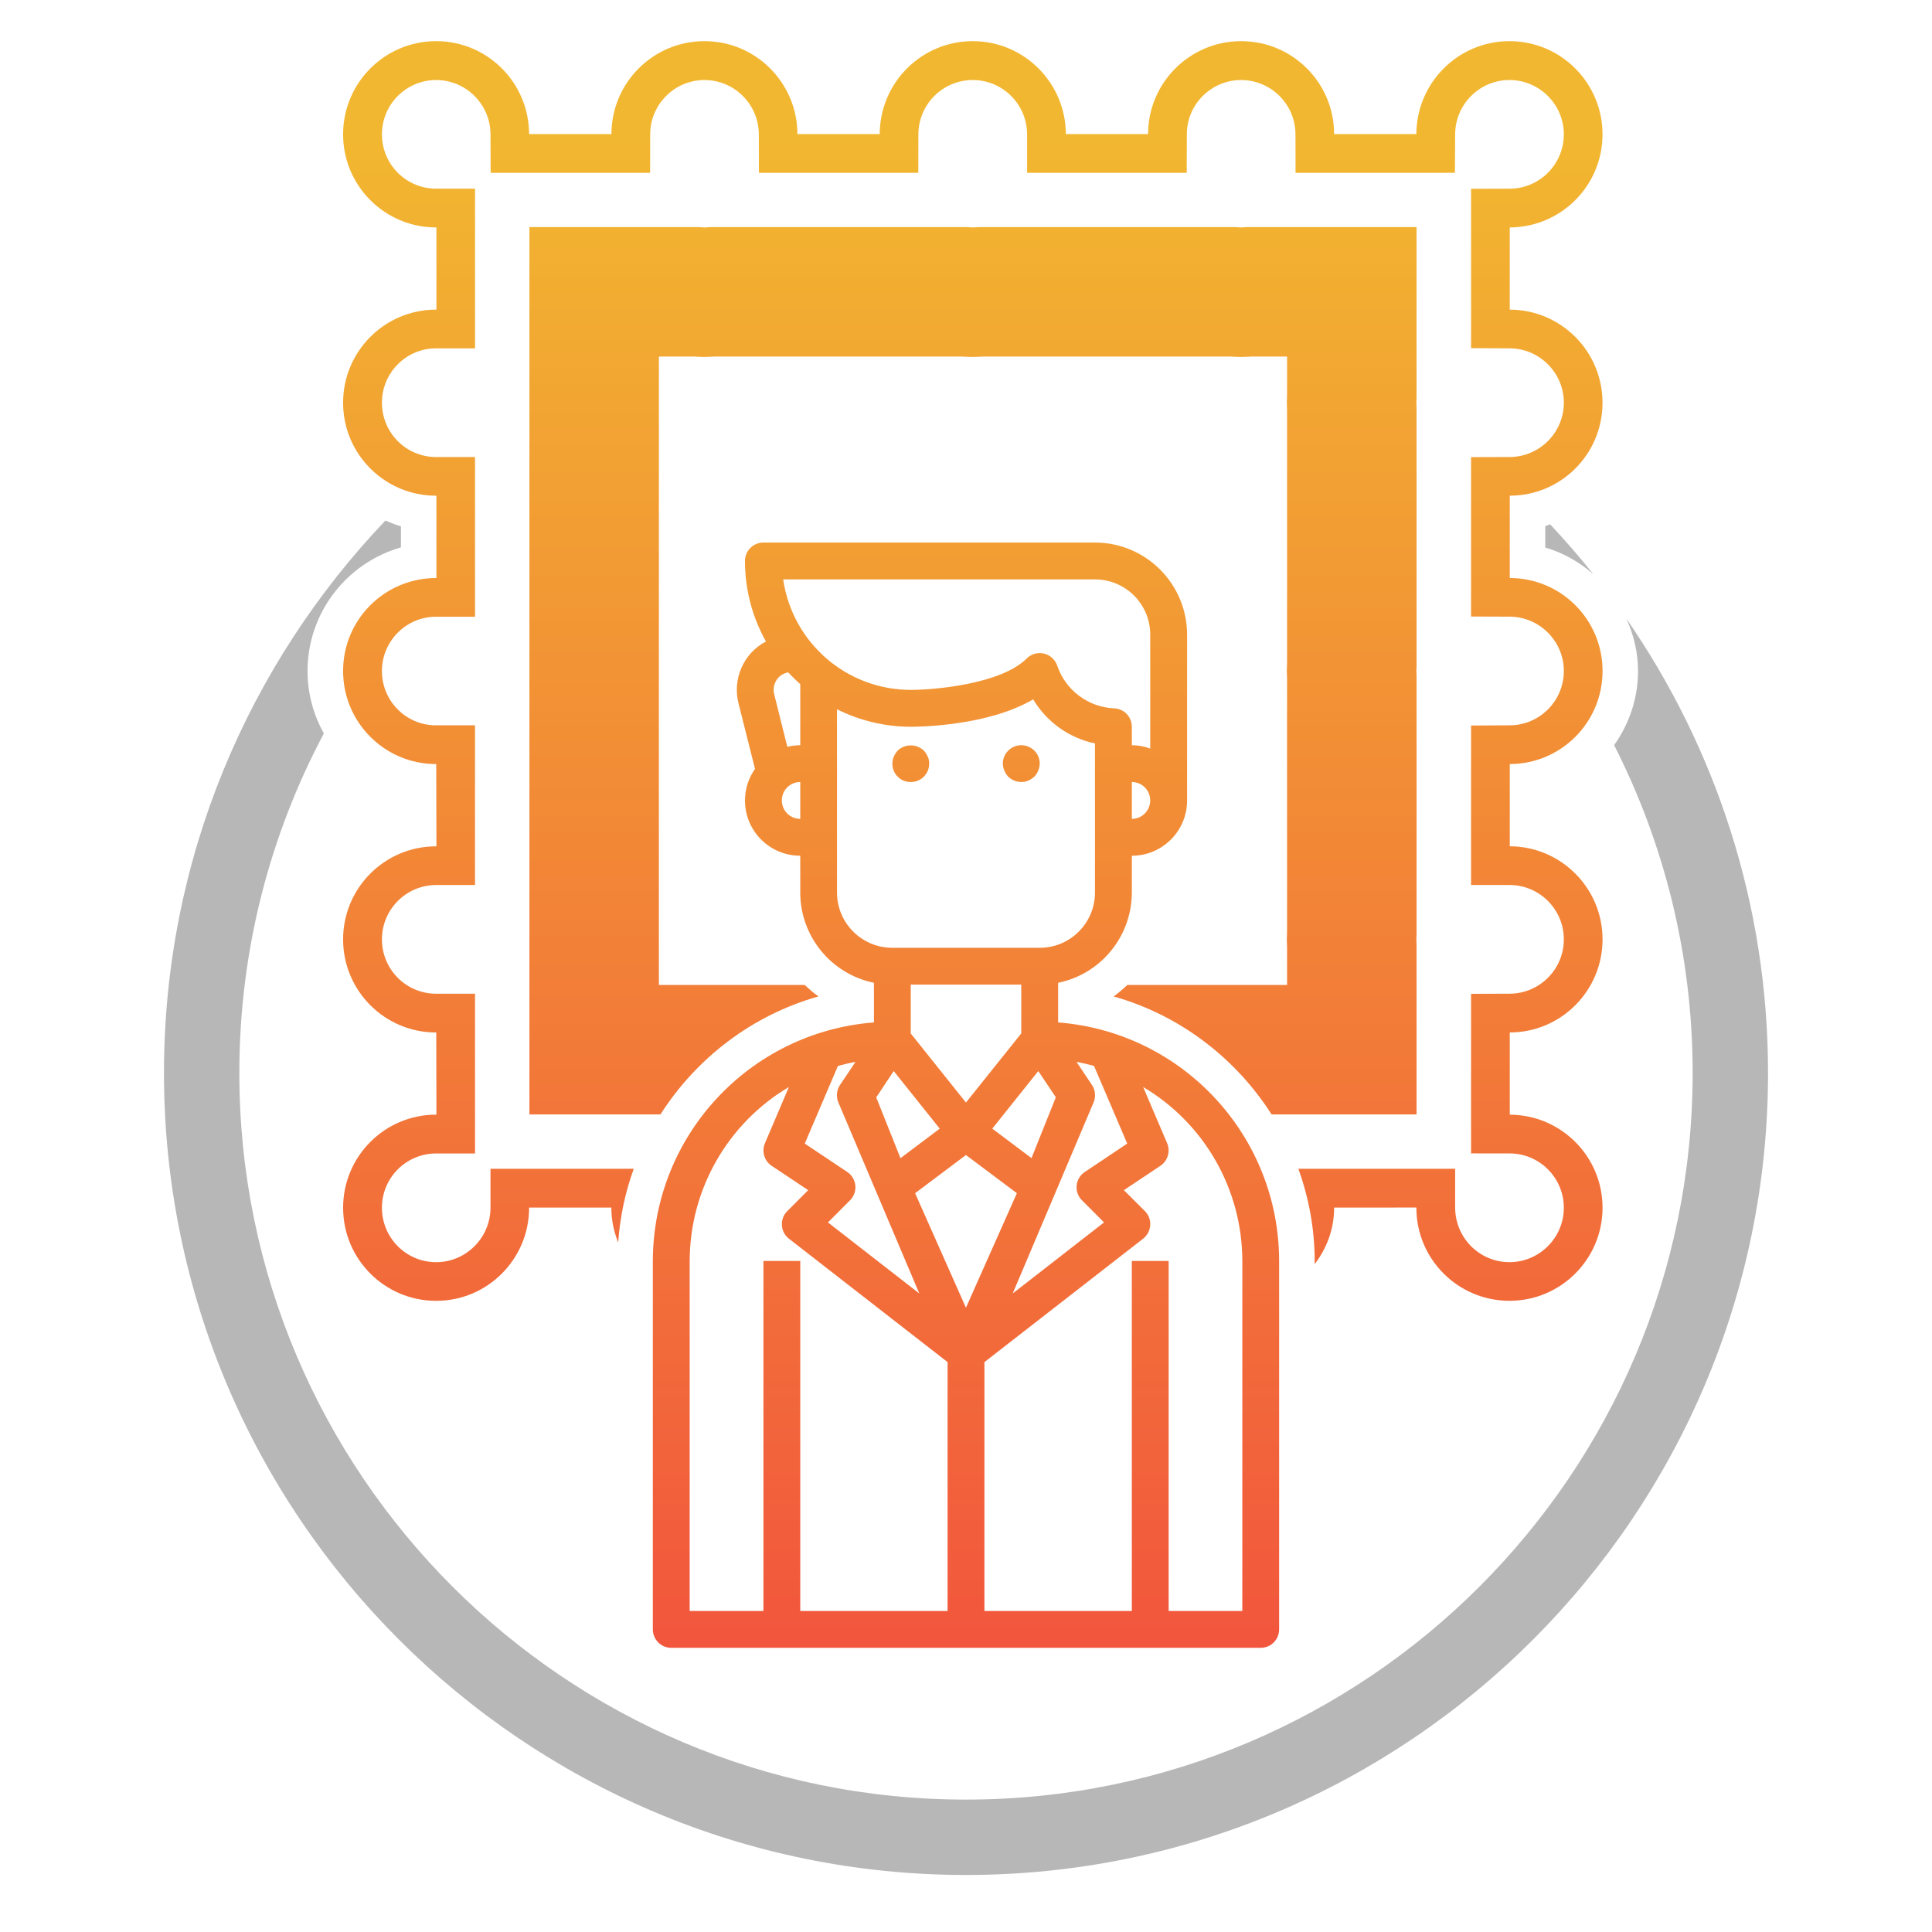
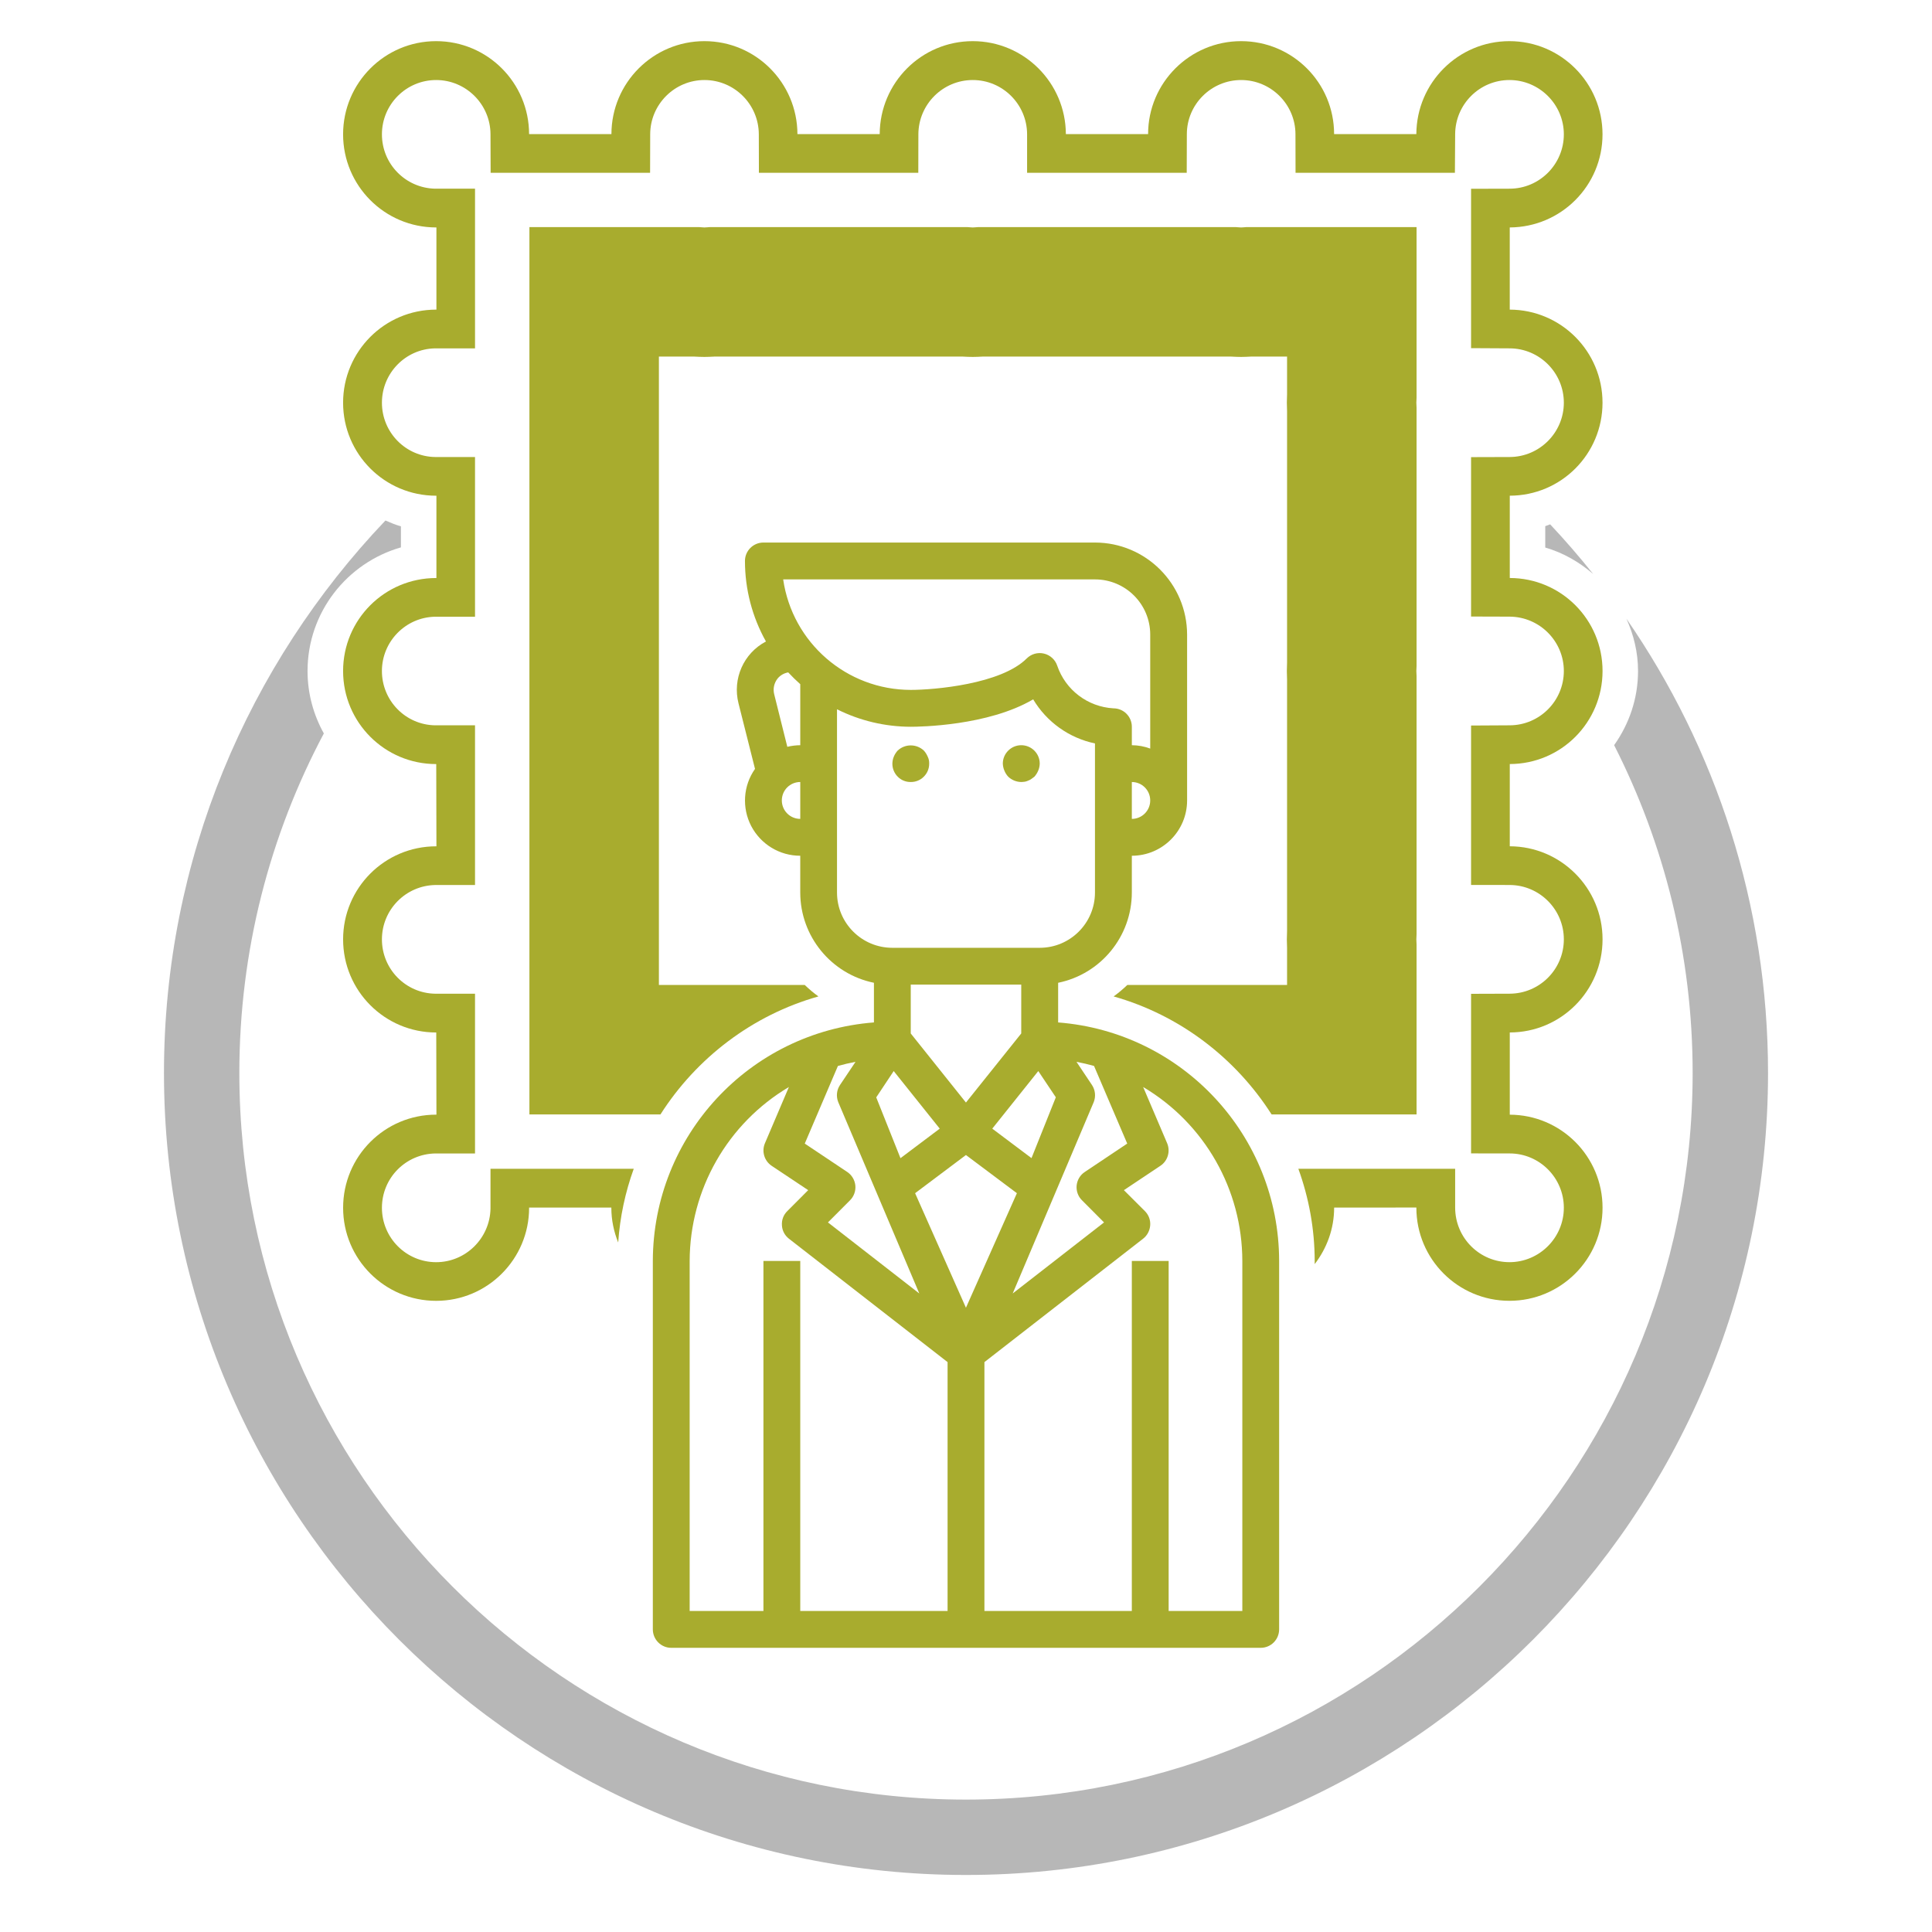
<svg xmlns="http://www.w3.org/2000/svg" version="1.1" id="Layer_1" x="0px" y="0px" width="200px" height="200px" viewBox="0 0 200 200" enable-background="new 0 0 200 200" xml:space="preserve">
  <g>
    <g>
      <g>
        <linearGradient id="SVGID_1_" gradientUnits="userSpaceOnUse" x1="100" y1="197.628" x2="100" y2="17.264">
-           <stop offset="0" style="stop-color:#F2453F" />
-           <stop offset="1" style="stop-color:#F2B730" />
+           <stop offset="0" style="stop-color:#a8ac2e" />
+           <stop offset="1" style="stop-color:#a8ac2e" />
        </linearGradient>
        <path fill="url(#SVGID_1_)" d="M109.538,105.842v-4.104c4.435-0.908,7.624-4.816,7.629-9.34v-3.811     c3.155,0,5.721-2.564,5.721-5.725V65.698c-0.007-5.265-4.274-9.529-9.536-9.534H79.029c-1.055,0-1.911,0.856-1.911,1.907     c0,2.921,0.746,5.788,2.173,8.335c-2.317,1.219-3.483,3.867-2.841,6.403l1.709,6.787c-1.229,1.741-1.374,4.024-0.395,5.914     c0.99,1.892,2.945,3.082,5.078,3.076v3.811c0.002,4.523,3.193,8.432,7.627,9.34v4.104c-12.904,1.005-22.863,11.754-22.888,24.692     v38.136c0,1.057,0.856,1.913,1.903,1.913h61.022c1.062,0,1.909-0.856,1.909-1.913v-38.136     C132.402,117.596,122.438,106.847,109.538,105.842z M116.69,118.383l-4.396,2.941c-0.477,0.312-0.781,0.829-0.84,1.393     c-0.054,0.568,0.144,1.138,0.552,1.534l2.283,2.293l-9.455,7.356l8.391-19.817c0.229-0.581,0.161-1.247-0.189-1.771l-1.598-2.391     c0.62,0.116,1.225,0.259,1.816,0.426L116.69,118.383z M87.712,121.324l-4.403-2.941l3.431-8.035     c0.598-0.167,1.195-0.31,1.823-0.426l-1.603,2.391c-0.354,0.523-0.419,1.185-0.188,1.771l8.394,19.817l-9.456-7.356l2.287-2.293     c0.398-0.396,0.604-0.966,0.548-1.534c-0.059-0.563-0.362-1.08-0.84-1.397L87.712,121.324z M105.718,101.927v5.057l-5.724,7.151     l-5.714-7.151v-5.057H105.718z M92.516,110.876l4.766,5.961l-4.065,3.058l-2.51-6.295L92.516,110.876z M99.994,119.567     l5.275,3.952l-5.275,11.858l-5.263-11.858L99.994,119.567z M106.781,119.888l-4.062-3.051l4.764-5.961l1.816,2.714     L106.781,119.888z M117.167,84.771v-3.817c1.054,0,1.903,0.851,1.903,1.909C119.07,83.914,118.221,84.771,117.167,84.771z      M113.352,59.98c3.16,0,5.719,2.557,5.719,5.718v11.795c-0.609-0.229-1.255-0.345-1.903-0.35v-1.909     c0-1.052-0.851-1.908-1.912-1.908c-2.656-0.155-4.955-1.896-5.812-4.413c-0.207-0.627-0.735-1.104-1.373-1.255     c-0.645-0.154-1.322,0.041-1.787,0.507c-2.661,2.661-9.57,3.253-12.002,3.253c-6.634-0.005-12.254-4.874-13.208-11.438H113.352z      M82.843,70.826v6.317c-0.454,0.005-0.908,0.062-1.34,0.166l-1.355-5.426c-0.15-0.576-0.018-1.172,0.345-1.637     c0.281-0.341,0.672-0.564,1.103-0.64C81.997,70.033,82.409,70.441,82.843,70.826z M80.935,82.862     c0-1.059,0.851-1.909,1.908-1.909v3.817C81.785,84.771,80.935,83.914,80.935,82.862z M86.647,92.397V73.423     c2.368,1.19,4.984,1.805,7.633,1.812c0.908,0,8.013-0.092,12.674-2.839c1.402,2.35,3.725,4.006,6.397,4.563v15.438     c0,3.154-2.563,5.719-5.72,5.719H92.376C89.211,98.116,86.647,95.552,86.647,92.397z M71.394,130.534     c0.018-7.393,3.913-14.232,10.273-18.008l-2.479,5.817c-0.362,0.844-0.069,1.826,0.688,2.338l3.788,2.523l-2.161,2.167     c-0.396,0.386-0.598,0.919-0.558,1.472c0.023,0.552,0.3,1.058,0.73,1.391l16.418,12.771v25.763H82.843v-36.233h-3.813v36.233     h-7.636V130.534z M128.606,166.768h-7.628v-36.233h-3.812v36.233h-15.259v-25.763l16.427-12.776     c0.438-0.339,0.695-0.845,0.735-1.392c0.04-0.552-0.167-1.085-0.557-1.472l-2.167-2.16l3.781-2.523     c0.765-0.512,1.051-1.494,0.695-2.338l-2.482-5.817c6.363,3.775,10.259,10.615,10.266,18.008V166.768z" />
        <linearGradient id="SVGID_2_" gradientUnits="userSpaceOnUse" x1="105.721" y1="197.544" x2="105.721" y2="17.306">
-           <stop offset="0" style="stop-color:#F2453F" />
-           <stop offset="1" style="stop-color:#F2B730" />
+           <stop offset="0" style="stop-color:#a8ac2e" />
+           <stop offset="1" style="stop-color:#a8ac2e" />
        </linearGradient>
        <path fill="url(#SVGID_2_)" d="M104.368,80.402c0.368,0.35,0.853,0.545,1.35,0.551c0.133,0,0.254-0.018,0.391-0.034     c0.115-0.023,0.229-0.063,0.339-0.114c0.116-0.042,0.226-0.098,0.323-0.172c0.121-0.081,0.213-0.155,0.311-0.23     c0.163-0.185,0.298-0.397,0.396-0.634c0.095-0.224,0.15-0.47,0.155-0.724c0-1.045-0.856-1.901-1.914-1.901     c-1.047,0-1.908,0.856-1.908,1.901c0.012,0.254,0.063,0.5,0.16,0.724C104.063,80.005,104.2,80.218,104.368,80.402z" />
        <linearGradient id="SVGID_3_" gradientUnits="userSpaceOnUse" x1="94.283" y1="197.531" x2="94.283" y2="17.313">
-           <stop offset="0" style="stop-color:#F2453F" />
-           <stop offset="1" style="stop-color:#F2B730" />
+           <stop offset="0" style="stop-color:#a8ac2e" />
+           <stop offset="1" style="stop-color:#a8ac2e" />
        </linearGradient>
        <path fill="url(#SVGID_3_)" d="M94.28,80.953c0.506,0.007,0.994-0.19,1.351-0.551c0.362-0.357,0.564-0.846,0.558-1.357     c0.007-0.247-0.041-0.493-0.156-0.724c-0.102-0.23-0.229-0.443-0.401-0.626c-0.764-0.708-1.937-0.708-2.702,0     c-0.166,0.183-0.304,0.396-0.4,0.626c-0.099,0.23-0.145,0.477-0.152,0.724c-0.004,0.512,0.197,1,0.553,1.357     C93.286,80.763,93.769,80.96,94.28,80.953z" />
      </g>
    </g>
    <g>
      <path opacity="0.5" fill="#707070" enable-background="new    " d="M168.368,64.05c0.747,1.66,1.201,3.482,1.201,5.414    c0,2.863-0.932,5.501-2.475,7.674c5.185,10.201,8.128,21.725,8.128,33.935c0,41.474-33.742,75.22-75.229,75.22    c-41.471,0-75.216-33.746-75.216-75.22c0-12.692,3.174-24.652,8.748-35.148c-1.068-1.92-1.688-4.115-1.688-6.46    c0-6.075,4.092-11.208,9.667-12.8v-2.178c-0.554-0.156-1.08-0.376-1.604-0.605C25.713,68.784,16.974,88.92,16.974,111.072    c0,45.779,37.244,83.025,83.021,83.025c45.785,0,83.032-37.246,83.032-83.025C183.026,93.627,177.602,77.424,168.368,64.05z" />
      <path opacity="0.5" fill="#707070" enable-background="new    " d="M160.47,54.278c-0.172,0.059-0.333,0.138-0.506,0.189v2.214    c1.86,0.539,3.53,1.505,4.961,2.741C163.508,57.646,162.022,55.928,160.47,54.278z" />
    </g>
    <linearGradient id="SVGID_4_" gradientUnits="userSpaceOnUse" x1="100.723" y1="190.27" x2="100.723" y2="14.131">
-       <stop offset="0" style="stop-color:#F2453F" />
-       <stop offset="1" style="stop-color:#F2B730" />
+       <stop offset="0" style="stop-color:#a8ac2e" />
+       <stop offset="1" style="stop-color:#a8ac2e" />
    </linearGradient>
    <path fill="url(#SVGID_4_)" d="M146.642,23.511h-17.639c-0.173,0.005-0.346,0.035-0.524,0.035c-0.177,0-0.355-0.03-0.528-0.035   h-26.722c-0.166,0.005-0.35,0.035-0.528,0.035c-0.184,0-0.357-0.03-0.528-0.035H73.456c-0.166,0.005-0.351,0.035-0.534,0.035   c-0.179,0-0.345-0.03-0.523-0.035H54.805v91.855h13.564c3.725-5.841,9.513-10.284,16.354-12.216   c-0.504-0.361-0.973-0.763-1.418-1.188H68.209V36.914h3.685c0.344,0.018,0.684,0.035,1.028,0.035c0.339,0,0.679-0.018,1.021-0.035   h25.734c0.337,0.018,0.679,0.035,1.023,0.035c0.333,0,0.672-0.018,1.012-0.035h25.744c0.34,0.018,0.681,0.035,1.022,0.035   c0.347,0,0.68-0.018,1.021-0.035h3.738v3.874c-0.015,0.288-0.023,0.581-0.023,0.892c0,0.299,0.009,0.592,0.023,0.896v25.998   c-0.015,0.293-0.023,0.591-0.023,0.891c0,0.306,0.009,0.599,0.023,0.896v25.998c-0.015,0.298-0.023,0.597-0.023,0.884   c0,0.305,0.009,0.593,0.023,0.892v3.828H116.7c-0.446,0.426-0.915,0.827-1.418,1.188c6.84,1.932,12.629,6.375,16.354,12.216h15.006   V97.771c0-0.185-0.022-0.345-0.022-0.529c0-0.167,0.022-0.352,0.022-0.535V69.986c0-0.173-0.022-0.339-0.022-0.522   s0.022-0.356,0.022-0.517V42.214c0-0.173-0.022-0.352-0.022-0.534c0-0.185,0.022-0.34,0.022-0.518V23.511z" />
    <linearGradient id="SVGID_5_" gradientUnits="userSpaceOnUse" x1="100.704" y1="190.267" x2="100.704" y2="14.127">
-       <stop offset="0" style="stop-color:#F2453F" />
-       <stop offset="1" style="stop-color:#F2B730" />
+       <stop offset="0" style="stop-color:#a8ac2e" />
+       <stop offset="1" style="stop-color:#a8ac2e" />
    </linearGradient>
    <path fill="url(#SVGID_5_)" d="M165.892,41.689c0-5.304-4.282-9.619-9.603-9.637v-8.507c5.32-0.03,9.603-4.329,9.603-9.639   c0-5.317-4.302-9.646-9.635-9.646c-5.31,0-9.615,4.315-9.638,9.623h-8.513c0-5.317-4.305-9.623-9.628-9.623   c-5.312,0-9.627,4.315-9.627,9.623h-8.513c-0.023-5.317-4.334-9.623-9.639-9.623c-5.316,0-9.609,4.306-9.633,9.623H82.55   c-0.018-5.317-4.314-9.623-9.628-9.623c-5.315,0-9.62,4.315-9.627,9.623h-8.524c-0.006-5.317-4.312-9.623-9.621-9.623   c-5.329,0-9.633,4.328-9.633,9.646c0,5.316,4.304,9.639,9.633,9.639h0.028v8.507h-0.028c-5.329,0-9.633,4.316-9.633,9.637   c0,5.317,4.304,9.628,9.633,9.628h0.028v8.52h-0.028c-5.329,0-9.633,4.3-9.633,9.627c0,5.316,4.304,9.633,9.633,9.633   c0.01,0,0.01,0,0.01,0l0.019,8.519c0,0-0.019-0.006-0.028-0.006c-5.329,0-9.633,4.316-9.633,9.633c0,5.322,4.304,9.64,9.633,9.64   c0.01,0,0.01,0,0.01,0l0.019,8.512c0,0-0.019-0.007-0.028-0.007c-5.329,0-9.633,4.318-9.633,9.64c0,5.318,4.304,9.634,9.633,9.634   c5.31,0,9.621-4.315,9.621-9.634v-0.021h8.513v0.021c0,1.277,0.261,2.483,0.709,3.593c0.184-2.649,0.733-5.206,1.61-7.628h-2.319   h-8.513h-3.997v4.014v0.125c-0.066,3.053-2.567,5.529-5.624,5.529c-3.104,0-5.615-2.523-5.615-5.633   c0-3.08,2.458-5.574,5.535-5.622h0.108h3.994v-4.011v-8.512v-4.014h-3.994h-0.108c-3.073-0.04-5.535-2.545-5.535-5.626   c0-3.069,2.458-5.575,5.535-5.627h0.108h3.994v-4v-8.519v-4.012h-3.994h-0.139c-3.068-0.052-5.505-2.558-5.505-5.621   c0-3.047,2.437-5.546,5.471-5.621h0.173h3.994v-4.006v-8.52v-4.006h-3.994h-0.108c-3.073-0.034-5.535-2.546-5.535-5.622   c0-3.057,2.437-5.557,5.471-5.626h0.173h3.994v-4.011v-8.507v-4.012h-3.994h-0.139c-3.068-0.07-5.505-2.559-5.505-5.627   c0-3.099,2.511-5.621,5.615-5.621c3.086,0,5.614,2.516,5.624,5.609l0.014,3.994h3.983h8.524h4l0.011-3.994   c0.007-3.094,2.53-5.609,5.616-5.609c3.099,0,5.615,2.516,5.628,5.609l0.01,3.994h3.99h8.518h3.992l0.008-3.994   c0.018-3.094,2.529-5.609,5.633-5.609c3.094,0,5.611,2.516,5.621,5.609v3.994h4.018h8.513h3.994l0.013-3.994   c0-3.094,2.529-5.609,5.62-5.609s5.619,2.516,5.624,5.609l0.009,3.994h3.995h8.513h3.988l0.026-3.994   c0.014-3.094,2.521-5.609,5.623-5.609c3.087,0,5.628,2.522,5.628,5.621c0,3.092-2.511,5.622-5.609,5.627l-3.995,0.01v4.002v8.507   v3.988l3.995,0.022c3.099,0.006,5.609,2.535,5.609,5.626c0,3.088-2.511,5.611-5.609,5.622l-3.995,0.012v3.994v8.52v3.987   l3.995,0.012c3.099,0.018,5.609,2.541,5.609,5.628c0,3.099-2.511,5.615-5.609,5.621l-3.995,0.023v3.988v8.513v4l3.995,0.006   c3.099,0.011,5.609,2.534,5.609,5.627c0,3.103-2.511,5.615-5.609,5.626l-3.995,0.013v4.001v8.512v4.006l3.995,0.005   c3.099,0,5.609,2.531,5.609,5.622c0,3.109-2.541,5.633-5.628,5.633c-3.102,0-5.623-2.523-5.623-5.654v-4.014h-4.015h-8.513h-3.704   c1.083,2.994,1.688,6.209,1.692,9.543v0.327c1.244-1.626,2.012-3.634,2.012-5.835v-0.017l8.513-0.005v0.021   c0,5.318,4.311,9.634,9.638,9.634c5.317,0,9.635-4.315,9.635-9.634c0-5.316-4.3-9.615-9.603-9.633v-8.512   c5.303-0.006,9.603-4.317,9.603-9.64c0-5.305-4.3-9.616-9.603-9.633v-8.513c5.32-0.012,9.603-4.316,9.603-9.633   c0-5.312-4.282-9.615-9.603-9.627v-8.52C161.609,51.307,165.892,47.007,165.892,41.689z" />
  </g>
</svg>
